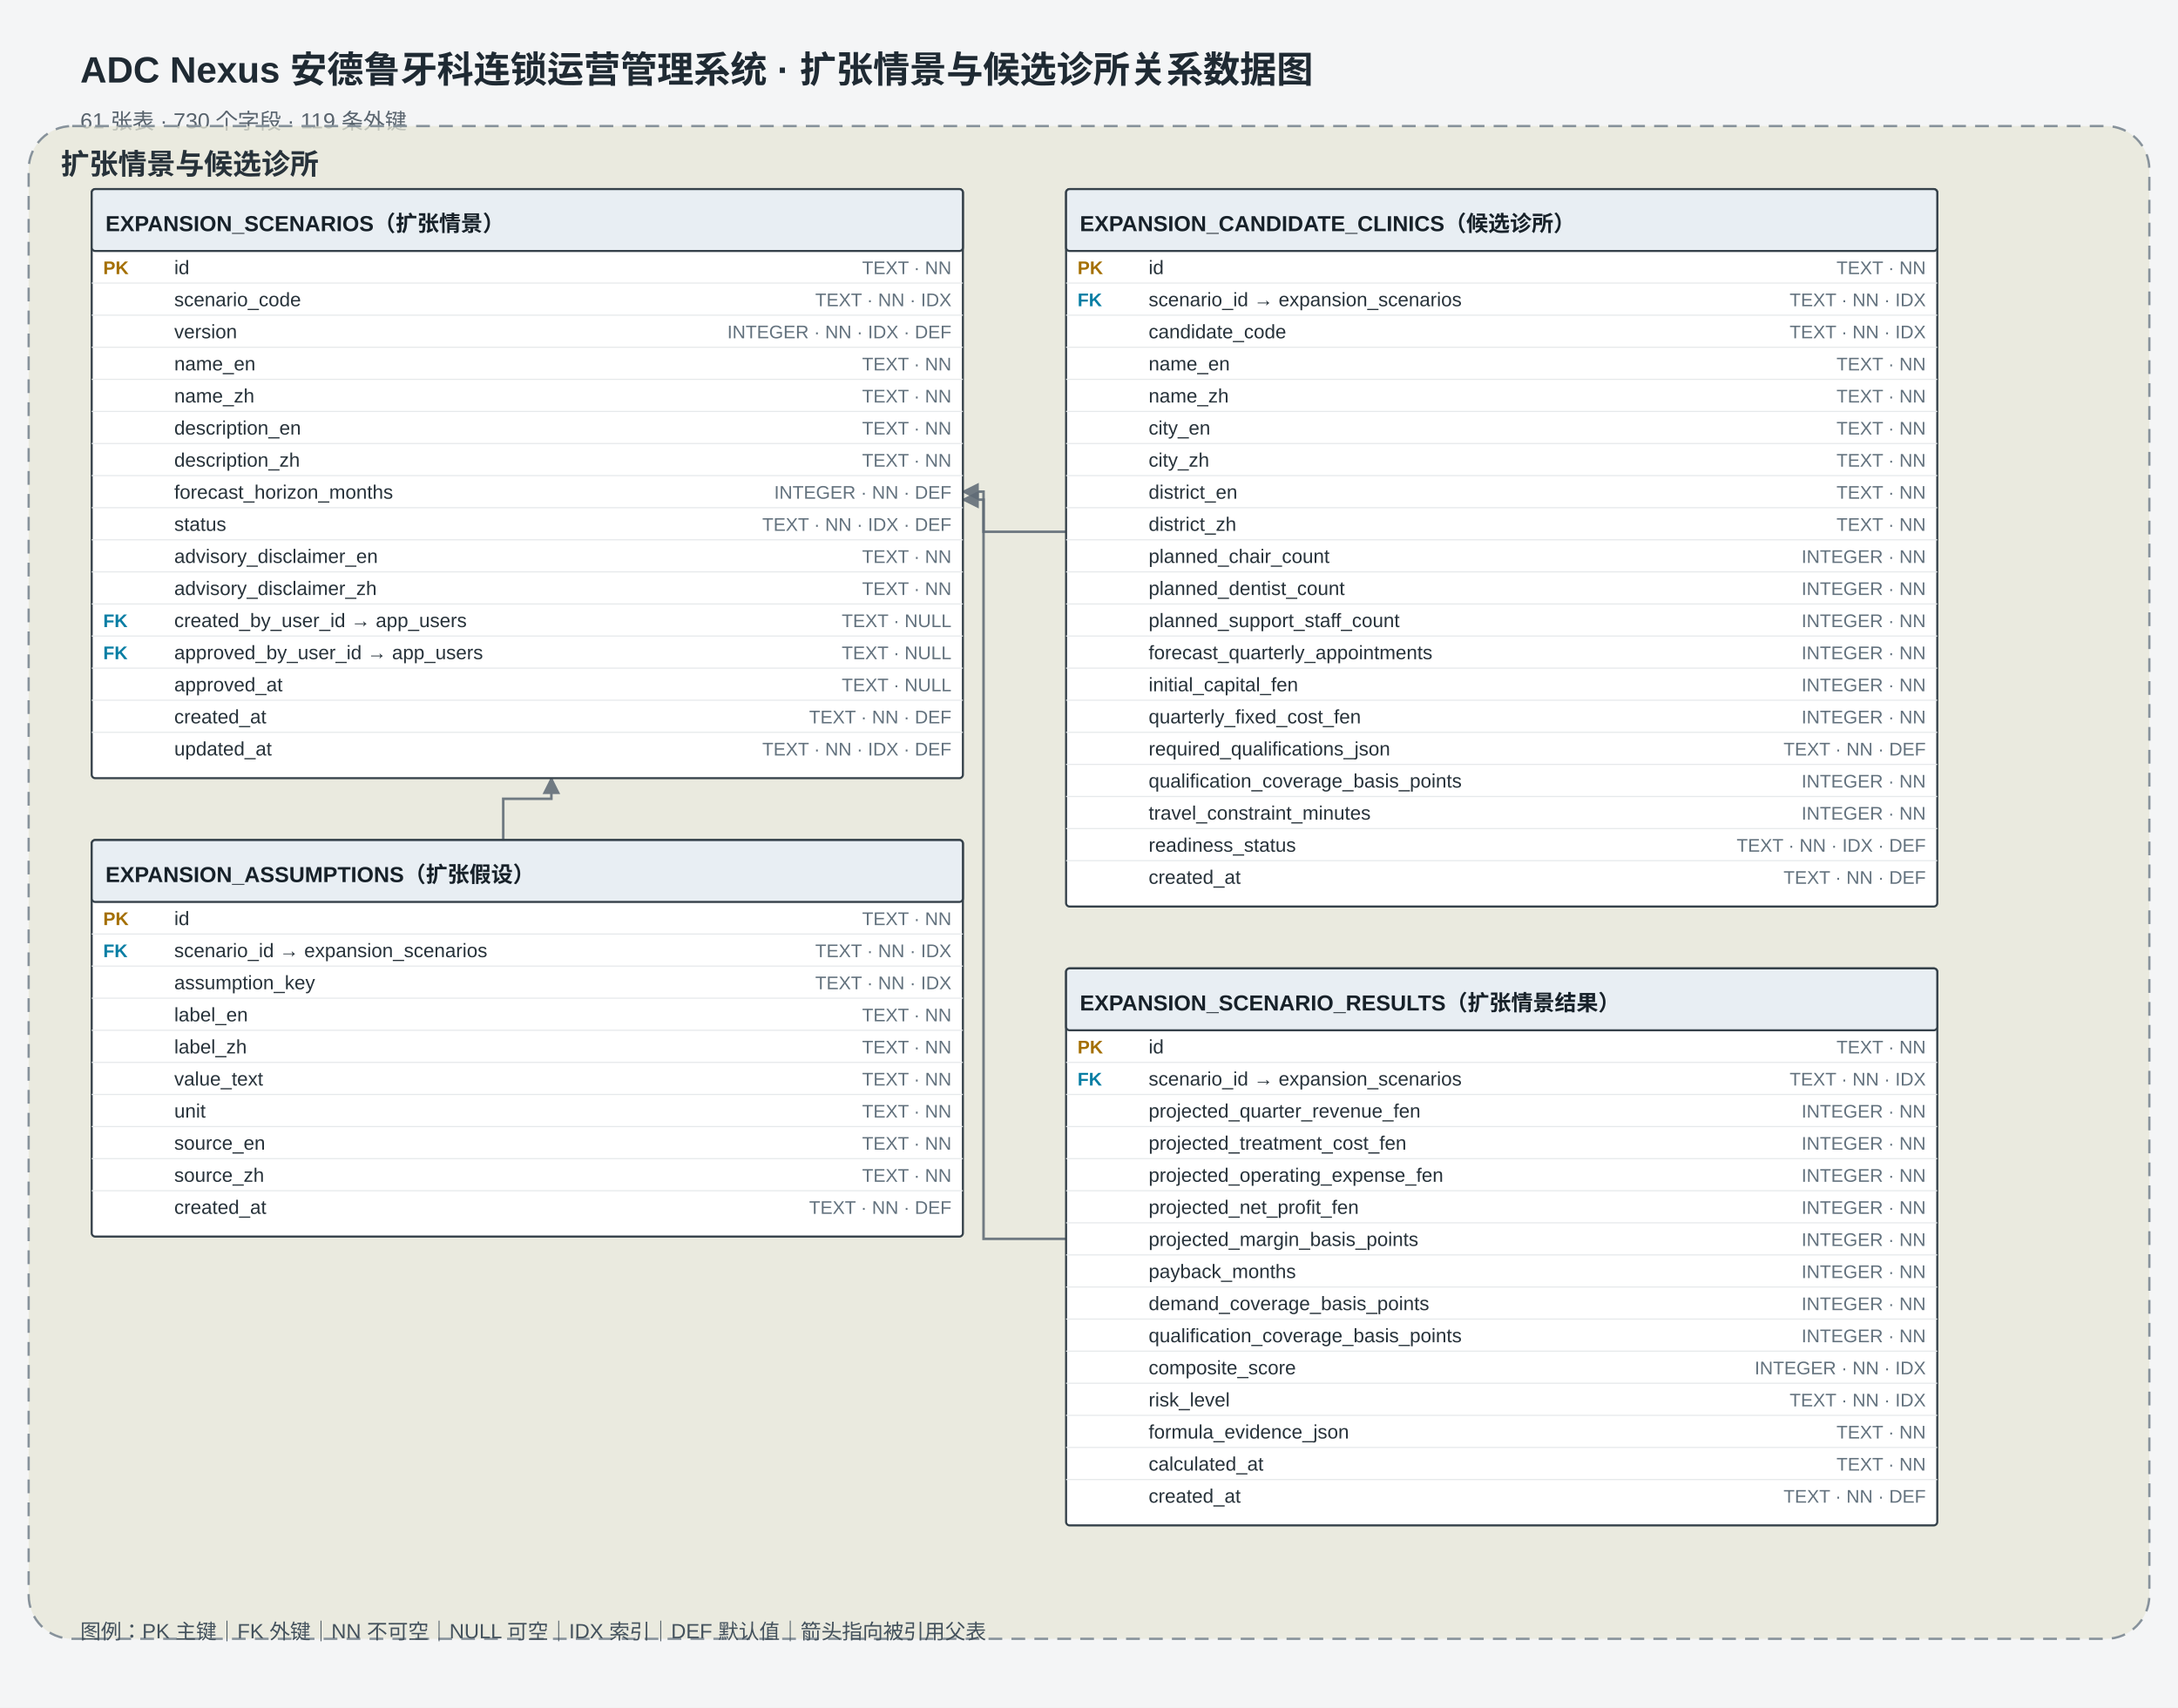
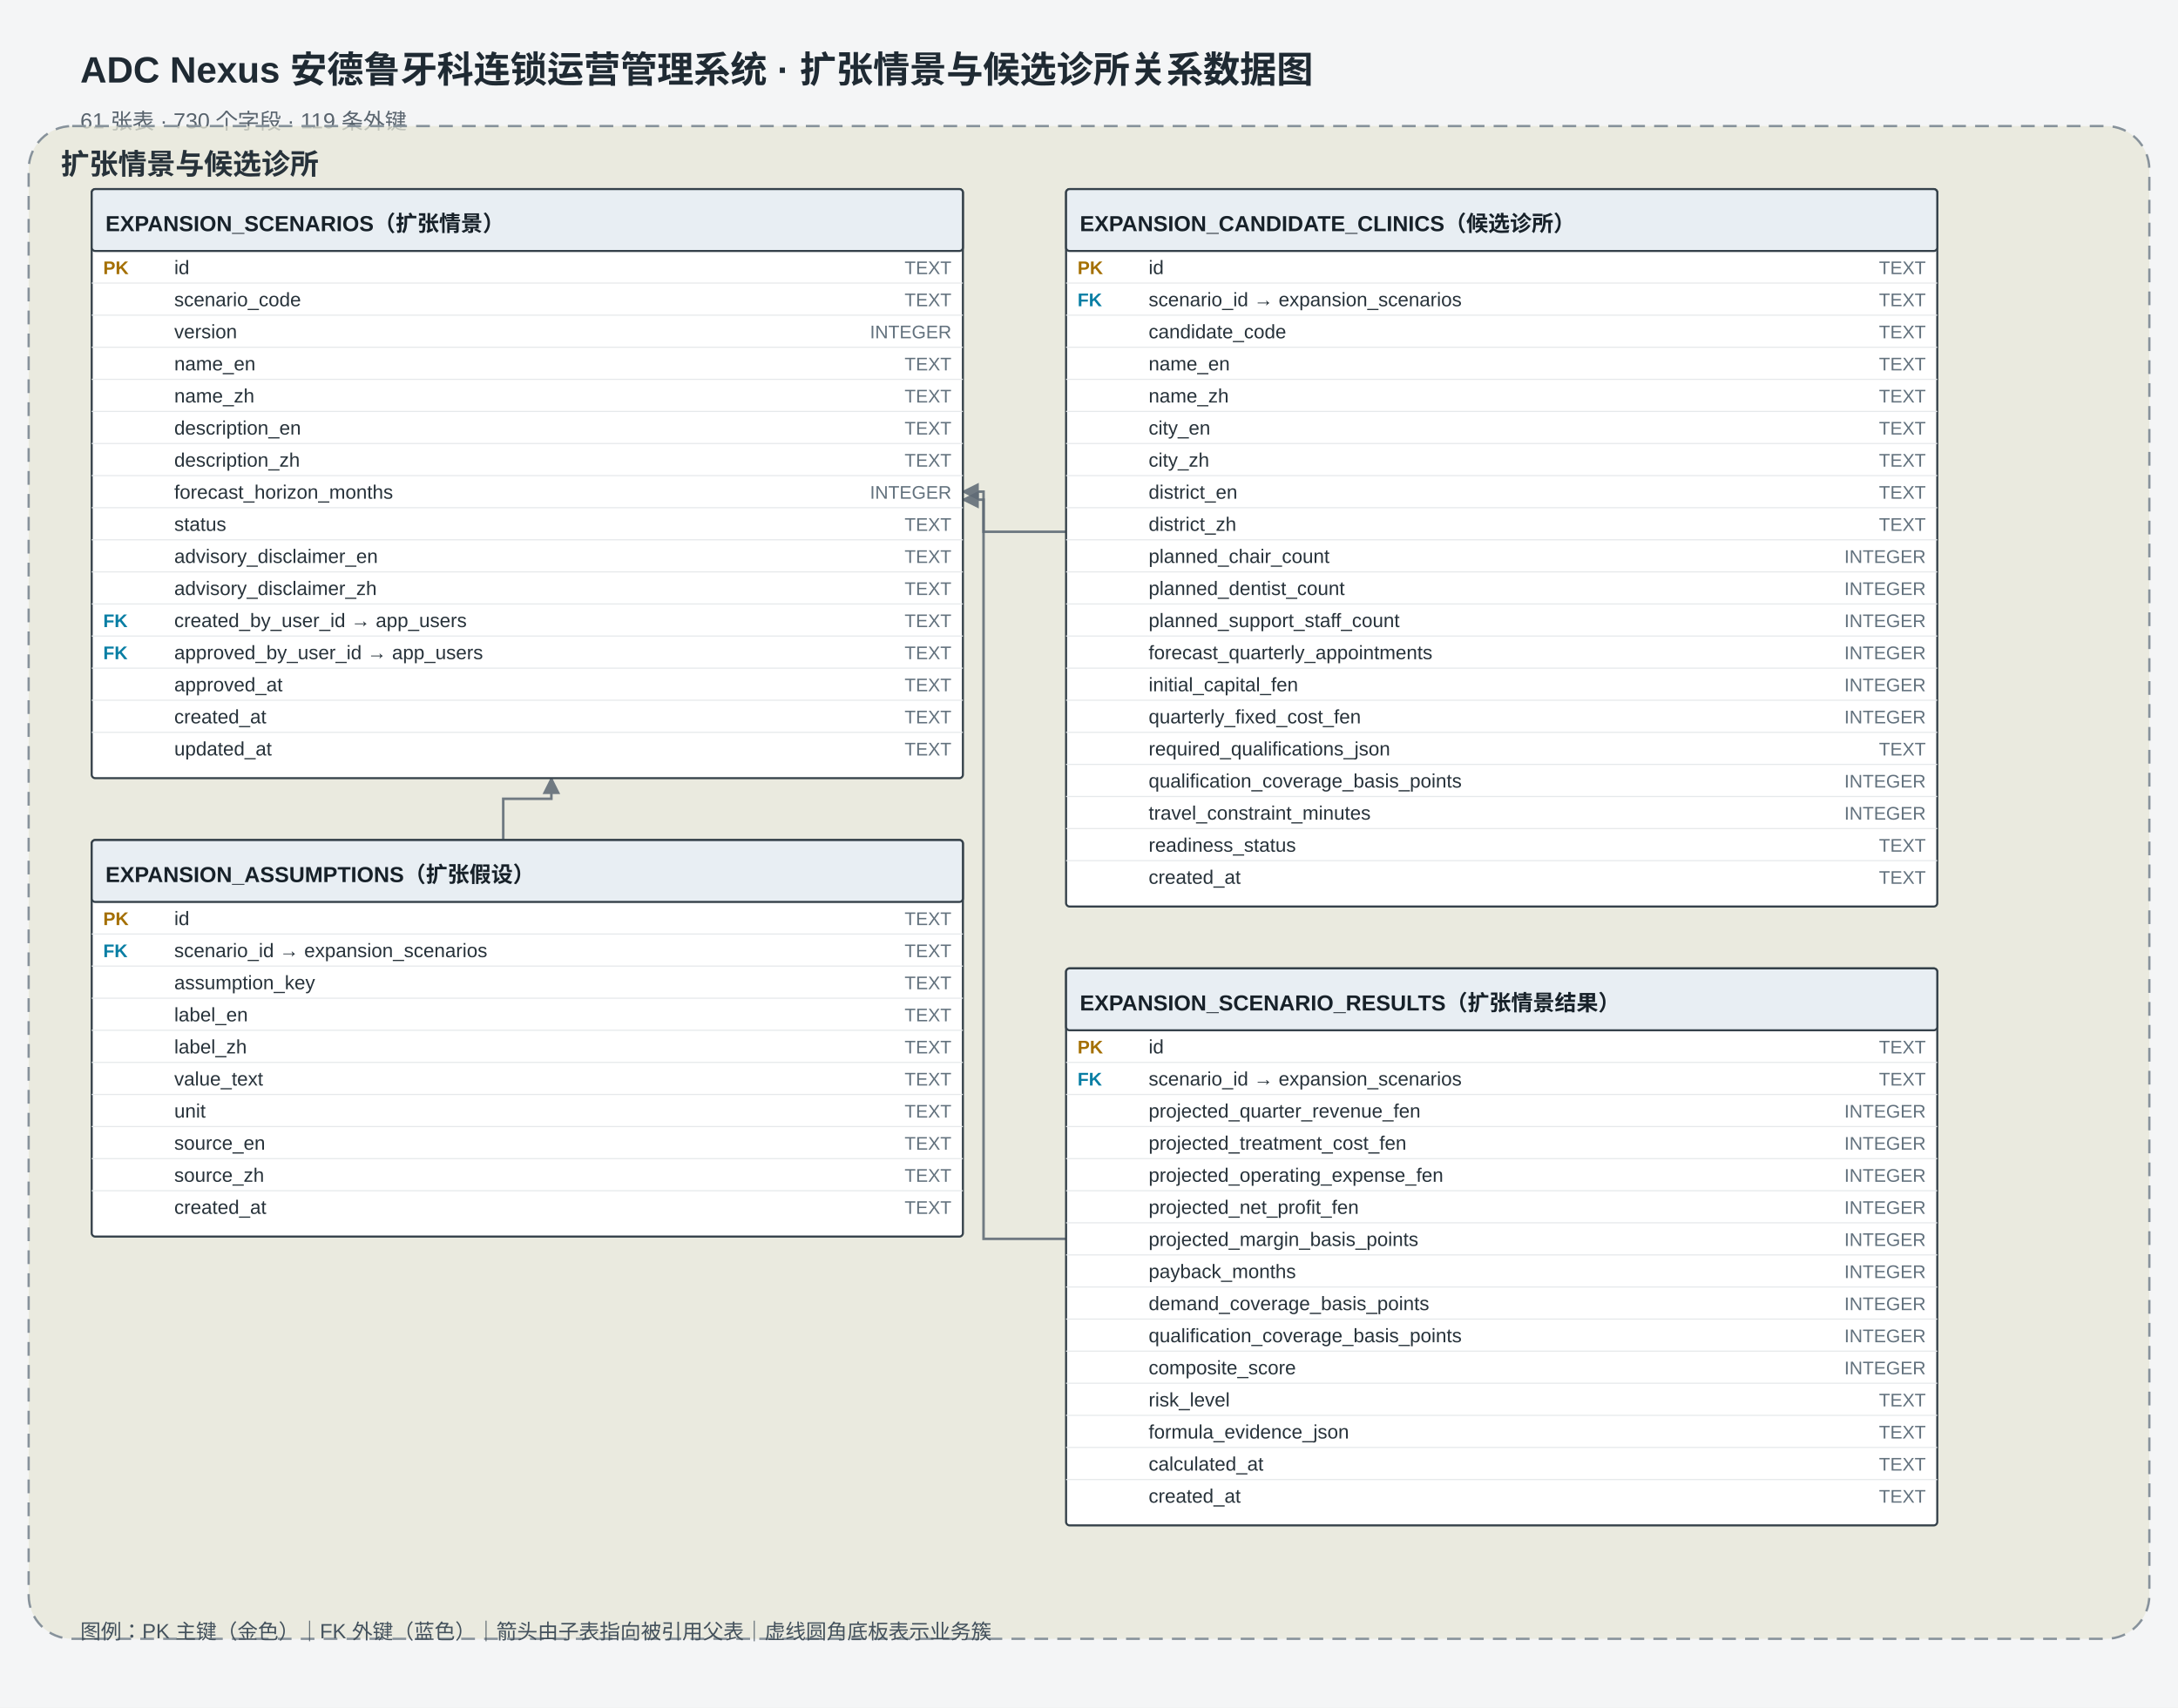
<svg xmlns="http://www.w3.org/2000/svg" width="1900px" height="1490px" viewBox="0 0 1900 1490">
  <defs>
    <marker id="arrow" viewBox="0 0 10 10" refX="9" refY="5" markerWidth="7" markerHeight="7" orient="auto-start-reverse">
      <path d="M 0 0 L 10 5 L 0 10 z" fill="#5F6B76" />
    </marker>
  </defs>
  <rect x="0" y="0" width="1900" height="1490" fill="#F4F5F6" />
  <text x="70.0" y="72.0" font-family="Arial,Microsoft YaHei,sans-serif" font-size="32" font-weight="700" fill="#1F2A33" text-anchor="start">ADC Nexus 安德鲁牙科连锁运营管理系统 · 扩张情景与候选诊所关系数据图</text>
  <text x="70.0" y="112.0" font-family="Arial,Microsoft YaHei,sans-serif" font-size="19" font-weight="400" fill="#58636D" text-anchor="start">61 张表 · 730 个字段 · 119 条外键</text>
  <rect x="25" y="110" width="1850" height="1320" rx="38" fill="#E6E6D7" fill-opacity="0.72" stroke="#87929B" stroke-width="2" stroke-dasharray="12 8" />
  <text x="53.0" y="152.0" font-family="Arial,Microsoft YaHei,sans-serif" font-size="25" font-weight="700" fill="#27323A" text-anchor="start">扩张情景与候选诊所</text>
  <polyline points="439.0,733.0 439.0,697.0 481.0,697.0 481.0,679.0" fill="none" stroke="#5F6B76" stroke-width="2.2" opacity=".88" marker-end="url(#arrow)" />
  <polyline points="930.0,464.0 858.0,464.0 858.0,436.0 840.0,436.0" fill="none" stroke="#5F6B76" stroke-width="2.2" opacity=".88" marker-end="url(#arrow)" />
  <polyline points="930.0,1081.0 858.0,1081.0 858.0,429.0 840.0,429.0" fill="none" stroke="#5F6B76" stroke-width="2.2" opacity=".88" marker-end="url(#arrow)" />
  <rect x="80" y="165" width="760" height="514" rx="3" fill="#FFFFFF" stroke="#35414A" stroke-width="1.8" />
  <rect x="80" y="165" width="760" height="54" rx="3" fill="#E8EEF3" stroke="#35414A" stroke-width="1.8" />
  <text x="92.0" y="201.7" font-family="Arial,Microsoft YaHei,sans-serif" font-size="19" font-weight="700" fill="#172129" text-anchor="start">EXPANSION_SCENARIOS（扩张情景）</text>
  <text x="90.0" y="239.2" font-family="Arial,Microsoft YaHei,sans-serif" font-size="16" font-weight="700" fill="#A46F00" text-anchor="start">PK</text>
  <text x="152.0" y="239.2" font-family="Arial,Microsoft YaHei,sans-serif" font-size="17" font-weight="400" fill="#27323A" text-anchor="start">id</text>
-   <text x="830.0" y="239.2" font-family="Arial,Microsoft YaHei,sans-serif" font-size="16" font-weight="400" fill="#62717D" text-anchor="end">TEXT · NN</text>
+   <text x="830.0" y="239.2" font-family="Arial,Microsoft YaHei,sans-serif" font-size="16" font-weight="400" fill="#62717D" text-anchor="end">TEXT</text>
  <line x1="80" y1="247" x2="840" y2="247" stroke="#E6E9EB" stroke-width="1" />
  <text x="152.0" y="267.2" font-family="Arial,Microsoft YaHei,sans-serif" font-size="17" font-weight="400" fill="#27323A" text-anchor="start">scenario_code</text>
-   <text x="830.0" y="267.2" font-family="Arial,Microsoft YaHei,sans-serif" font-size="16" font-weight="400" fill="#62717D" text-anchor="end">TEXT · NN · IDX</text>
+   <text x="830.0" y="267.2" font-family="Arial,Microsoft YaHei,sans-serif" font-size="16" font-weight="400" fill="#62717D" text-anchor="end">TEXT</text>
  <line x1="80" y1="275" x2="840" y2="275" stroke="#E6E9EB" stroke-width="1" />
  <text x="152.0" y="295.2" font-family="Arial,Microsoft YaHei,sans-serif" font-size="17" font-weight="400" fill="#27323A" text-anchor="start">version</text>
-   <text x="830.0" y="295.2" font-family="Arial,Microsoft YaHei,sans-serif" font-size="16" font-weight="400" fill="#62717D" text-anchor="end">INTEGER · NN · IDX · DEF</text>
+   <text x="830.0" y="295.2" font-family="Arial,Microsoft YaHei,sans-serif" font-size="16" font-weight="400" fill="#62717D" text-anchor="end">INTEGER</text>
  <line x1="80" y1="303" x2="840" y2="303" stroke="#E6E9EB" stroke-width="1" />
  <text x="152.0" y="323.2" font-family="Arial,Microsoft YaHei,sans-serif" font-size="17" font-weight="400" fill="#27323A" text-anchor="start">name_en</text>
-   <text x="830.0" y="323.2" font-family="Arial,Microsoft YaHei,sans-serif" font-size="16" font-weight="400" fill="#62717D" text-anchor="end">TEXT · NN</text>
+   <text x="830.0" y="323.2" font-family="Arial,Microsoft YaHei,sans-serif" font-size="16" font-weight="400" fill="#62717D" text-anchor="end">TEXT</text>
  <line x1="80" y1="331" x2="840" y2="331" stroke="#E6E9EB" stroke-width="1" />
  <text x="152.0" y="351.2" font-family="Arial,Microsoft YaHei,sans-serif" font-size="17" font-weight="400" fill="#27323A" text-anchor="start">name_zh</text>
-   <text x="830.0" y="351.2" font-family="Arial,Microsoft YaHei,sans-serif" font-size="16" font-weight="400" fill="#62717D" text-anchor="end">TEXT · NN</text>
+   <text x="830.0" y="351.2" font-family="Arial,Microsoft YaHei,sans-serif" font-size="16" font-weight="400" fill="#62717D" text-anchor="end">TEXT</text>
  <line x1="80" y1="359" x2="840" y2="359" stroke="#E6E9EB" stroke-width="1" />
  <text x="152.0" y="379.2" font-family="Arial,Microsoft YaHei,sans-serif" font-size="17" font-weight="400" fill="#27323A" text-anchor="start">description_en</text>
-   <text x="830.0" y="379.2" font-family="Arial,Microsoft YaHei,sans-serif" font-size="16" font-weight="400" fill="#62717D" text-anchor="end">TEXT · NN</text>
+   <text x="830.0" y="379.2" font-family="Arial,Microsoft YaHei,sans-serif" font-size="16" font-weight="400" fill="#62717D" text-anchor="end">TEXT</text>
  <line x1="80" y1="387" x2="840" y2="387" stroke="#E6E9EB" stroke-width="1" />
  <text x="152.0" y="407.2" font-family="Arial,Microsoft YaHei,sans-serif" font-size="17" font-weight="400" fill="#27323A" text-anchor="start">description_zh</text>
-   <text x="830.0" y="407.2" font-family="Arial,Microsoft YaHei,sans-serif" font-size="16" font-weight="400" fill="#62717D" text-anchor="end">TEXT · NN</text>
+   <text x="830.0" y="407.2" font-family="Arial,Microsoft YaHei,sans-serif" font-size="16" font-weight="400" fill="#62717D" text-anchor="end">TEXT</text>
  <line x1="80" y1="415" x2="840" y2="415" stroke="#E6E9EB" stroke-width="1" />
  <text x="152.0" y="435.2" font-family="Arial,Microsoft YaHei,sans-serif" font-size="17" font-weight="400" fill="#27323A" text-anchor="start">forecast_horizon_months</text>
-   <text x="830.0" y="435.2" font-family="Arial,Microsoft YaHei,sans-serif" font-size="16" font-weight="400" fill="#62717D" text-anchor="end">INTEGER · NN · DEF</text>
+   <text x="830.0" y="435.2" font-family="Arial,Microsoft YaHei,sans-serif" font-size="16" font-weight="400" fill="#62717D" text-anchor="end">INTEGER</text>
  <line x1="80" y1="443" x2="840" y2="443" stroke="#E6E9EB" stroke-width="1" />
  <text x="152.0" y="463.2" font-family="Arial,Microsoft YaHei,sans-serif" font-size="17" font-weight="400" fill="#27323A" text-anchor="start">status</text>
-   <text x="830.0" y="463.2" font-family="Arial,Microsoft YaHei,sans-serif" font-size="16" font-weight="400" fill="#62717D" text-anchor="end">TEXT · NN · IDX · DEF</text>
+   <text x="830.0" y="463.2" font-family="Arial,Microsoft YaHei,sans-serif" font-size="16" font-weight="400" fill="#62717D" text-anchor="end">TEXT</text>
  <line x1="80" y1="471" x2="840" y2="471" stroke="#E6E9EB" stroke-width="1" />
  <text x="152.0" y="491.2" font-family="Arial,Microsoft YaHei,sans-serif" font-size="17" font-weight="400" fill="#27323A" text-anchor="start">advisory_disclaimer_en</text>
-   <text x="830.0" y="491.2" font-family="Arial,Microsoft YaHei,sans-serif" font-size="16" font-weight="400" fill="#62717D" text-anchor="end">TEXT · NN</text>
+   <text x="830.0" y="491.2" font-family="Arial,Microsoft YaHei,sans-serif" font-size="16" font-weight="400" fill="#62717D" text-anchor="end">TEXT</text>
  <line x1="80" y1="499" x2="840" y2="499" stroke="#E6E9EB" stroke-width="1" />
  <text x="152.0" y="519.2" font-family="Arial,Microsoft YaHei,sans-serif" font-size="17" font-weight="400" fill="#27323A" text-anchor="start">advisory_disclaimer_zh</text>
-   <text x="830.0" y="519.2" font-family="Arial,Microsoft YaHei,sans-serif" font-size="16" font-weight="400" fill="#62717D" text-anchor="end">TEXT · NN</text>
+   <text x="830.0" y="519.2" font-family="Arial,Microsoft YaHei,sans-serif" font-size="16" font-weight="400" fill="#62717D" text-anchor="end">TEXT</text>
  <line x1="80" y1="527" x2="840" y2="527" stroke="#E6E9EB" stroke-width="1" />
  <text x="90.0" y="547.2" font-family="Arial,Microsoft YaHei,sans-serif" font-size="16" font-weight="700" fill="#087EA4" text-anchor="start">FK</text>
  <text x="152.0" y="547.2" font-family="Arial,Microsoft YaHei,sans-serif" font-size="17" font-weight="400" fill="#27323A" text-anchor="start">created_by_user_id → app_users</text>
-   <text x="830.0" y="547.2" font-family="Arial,Microsoft YaHei,sans-serif" font-size="16" font-weight="400" fill="#62717D" text-anchor="end">TEXT · NULL</text>
+   <text x="830.0" y="547.2" font-family="Arial,Microsoft YaHei,sans-serif" font-size="16" font-weight="400" fill="#62717D" text-anchor="end">TEXT</text>
  <line x1="80" y1="555" x2="840" y2="555" stroke="#E6E9EB" stroke-width="1" />
  <text x="90.0" y="575.2" font-family="Arial,Microsoft YaHei,sans-serif" font-size="16" font-weight="700" fill="#087EA4" text-anchor="start">FK</text>
  <text x="152.0" y="575.2" font-family="Arial,Microsoft YaHei,sans-serif" font-size="17" font-weight="400" fill="#27323A" text-anchor="start">approved_by_user_id → app_users</text>
-   <text x="830.0" y="575.2" font-family="Arial,Microsoft YaHei,sans-serif" font-size="16" font-weight="400" fill="#62717D" text-anchor="end">TEXT · NULL</text>
+   <text x="830.0" y="575.2" font-family="Arial,Microsoft YaHei,sans-serif" font-size="16" font-weight="400" fill="#62717D" text-anchor="end">TEXT</text>
  <line x1="80" y1="583" x2="840" y2="583" stroke="#E6E9EB" stroke-width="1" />
  <text x="152.0" y="603.2" font-family="Arial,Microsoft YaHei,sans-serif" font-size="17" font-weight="400" fill="#27323A" text-anchor="start">approved_at</text>
-   <text x="830.0" y="603.2" font-family="Arial,Microsoft YaHei,sans-serif" font-size="16" font-weight="400" fill="#62717D" text-anchor="end">TEXT · NULL</text>
+   <text x="830.0" y="603.2" font-family="Arial,Microsoft YaHei,sans-serif" font-size="16" font-weight="400" fill="#62717D" text-anchor="end">TEXT</text>
  <line x1="80" y1="611" x2="840" y2="611" stroke="#E6E9EB" stroke-width="1" />
  <text x="152.0" y="631.2" font-family="Arial,Microsoft YaHei,sans-serif" font-size="17" font-weight="400" fill="#27323A" text-anchor="start">created_at</text>
-   <text x="830.0" y="631.2" font-family="Arial,Microsoft YaHei,sans-serif" font-size="16" font-weight="400" fill="#62717D" text-anchor="end">TEXT · NN · DEF</text>
+   <text x="830.0" y="631.2" font-family="Arial,Microsoft YaHei,sans-serif" font-size="16" font-weight="400" fill="#62717D" text-anchor="end">TEXT</text>
  <line x1="80" y1="639" x2="840" y2="639" stroke="#E6E9EB" stroke-width="1" />
  <text x="152.0" y="659.2" font-family="Arial,Microsoft YaHei,sans-serif" font-size="17" font-weight="400" fill="#27323A" text-anchor="start">updated_at</text>
-   <text x="830.0" y="659.2" font-family="Arial,Microsoft YaHei,sans-serif" font-size="16" font-weight="400" fill="#62717D" text-anchor="end">TEXT · NN · IDX · DEF</text>
+   <text x="830.0" y="659.2" font-family="Arial,Microsoft YaHei,sans-serif" font-size="16" font-weight="400" fill="#62717D" text-anchor="end">TEXT</text>
  <rect x="930" y="165" width="760" height="626" rx="3" fill="#FFFFFF" stroke="#35414A" stroke-width="1.8" />
  <rect x="930" y="165" width="760" height="54" rx="3" fill="#E8EEF3" stroke="#35414A" stroke-width="1.8" />
  <text x="942.0" y="201.7" font-family="Arial,Microsoft YaHei,sans-serif" font-size="19" font-weight="700" fill="#172129" text-anchor="start">EXPANSION_CANDIDATE_CLINICS（候选诊所）</text>
  <text x="940.0" y="239.2" font-family="Arial,Microsoft YaHei,sans-serif" font-size="16" font-weight="700" fill="#A46F00" text-anchor="start">PK</text>
  <text x="1002.0" y="239.2" font-family="Arial,Microsoft YaHei,sans-serif" font-size="17" font-weight="400" fill="#27323A" text-anchor="start">id</text>
-   <text x="1680.0" y="239.2" font-family="Arial,Microsoft YaHei,sans-serif" font-size="16" font-weight="400" fill="#62717D" text-anchor="end">TEXT · NN</text>
+   <text x="1680.0" y="239.2" font-family="Arial,Microsoft YaHei,sans-serif" font-size="16" font-weight="400" fill="#62717D" text-anchor="end">TEXT</text>
  <line x1="930" y1="247" x2="1690" y2="247" stroke="#E6E9EB" stroke-width="1" />
  <text x="940.0" y="267.2" font-family="Arial,Microsoft YaHei,sans-serif" font-size="16" font-weight="700" fill="#087EA4" text-anchor="start">FK</text>
  <text x="1002.0" y="267.2" font-family="Arial,Microsoft YaHei,sans-serif" font-size="17" font-weight="400" fill="#27323A" text-anchor="start">scenario_id → expansion_scenarios</text>
-   <text x="1680.0" y="267.2" font-family="Arial,Microsoft YaHei,sans-serif" font-size="16" font-weight="400" fill="#62717D" text-anchor="end">TEXT · NN · IDX</text>
+   <text x="1680.0" y="267.2" font-family="Arial,Microsoft YaHei,sans-serif" font-size="16" font-weight="400" fill="#62717D" text-anchor="end">TEXT</text>
  <line x1="930" y1="275" x2="1690" y2="275" stroke="#E6E9EB" stroke-width="1" />
  <text x="1002.0" y="295.2" font-family="Arial,Microsoft YaHei,sans-serif" font-size="17" font-weight="400" fill="#27323A" text-anchor="start">candidate_code</text>
-   <text x="1680.0" y="295.2" font-family="Arial,Microsoft YaHei,sans-serif" font-size="16" font-weight="400" fill="#62717D" text-anchor="end">TEXT · NN · IDX</text>
+   <text x="1680.0" y="295.2" font-family="Arial,Microsoft YaHei,sans-serif" font-size="16" font-weight="400" fill="#62717D" text-anchor="end">TEXT</text>
  <line x1="930" y1="303" x2="1690" y2="303" stroke="#E6E9EB" stroke-width="1" />
  <text x="1002.0" y="323.2" font-family="Arial,Microsoft YaHei,sans-serif" font-size="17" font-weight="400" fill="#27323A" text-anchor="start">name_en</text>
-   <text x="1680.0" y="323.2" font-family="Arial,Microsoft YaHei,sans-serif" font-size="16" font-weight="400" fill="#62717D" text-anchor="end">TEXT · NN</text>
+   <text x="1680.0" y="323.2" font-family="Arial,Microsoft YaHei,sans-serif" font-size="16" font-weight="400" fill="#62717D" text-anchor="end">TEXT</text>
  <line x1="930" y1="331" x2="1690" y2="331" stroke="#E6E9EB" stroke-width="1" />
  <text x="1002.0" y="351.2" font-family="Arial,Microsoft YaHei,sans-serif" font-size="17" font-weight="400" fill="#27323A" text-anchor="start">name_zh</text>
-   <text x="1680.0" y="351.2" font-family="Arial,Microsoft YaHei,sans-serif" font-size="16" font-weight="400" fill="#62717D" text-anchor="end">TEXT · NN</text>
+   <text x="1680.0" y="351.2" font-family="Arial,Microsoft YaHei,sans-serif" font-size="16" font-weight="400" fill="#62717D" text-anchor="end">TEXT</text>
  <line x1="930" y1="359" x2="1690" y2="359" stroke="#E6E9EB" stroke-width="1" />
  <text x="1002.0" y="379.2" font-family="Arial,Microsoft YaHei,sans-serif" font-size="17" font-weight="400" fill="#27323A" text-anchor="start">city_en</text>
-   <text x="1680.0" y="379.2" font-family="Arial,Microsoft YaHei,sans-serif" font-size="16" font-weight="400" fill="#62717D" text-anchor="end">TEXT · NN</text>
+   <text x="1680.0" y="379.2" font-family="Arial,Microsoft YaHei,sans-serif" font-size="16" font-weight="400" fill="#62717D" text-anchor="end">TEXT</text>
  <line x1="930" y1="387" x2="1690" y2="387" stroke="#E6E9EB" stroke-width="1" />
  <text x="1002.0" y="407.2" font-family="Arial,Microsoft YaHei,sans-serif" font-size="17" font-weight="400" fill="#27323A" text-anchor="start">city_zh</text>
-   <text x="1680.0" y="407.2" font-family="Arial,Microsoft YaHei,sans-serif" font-size="16" font-weight="400" fill="#62717D" text-anchor="end">TEXT · NN</text>
+   <text x="1680.0" y="407.2" font-family="Arial,Microsoft YaHei,sans-serif" font-size="16" font-weight="400" fill="#62717D" text-anchor="end">TEXT</text>
  <line x1="930" y1="415" x2="1690" y2="415" stroke="#E6E9EB" stroke-width="1" />
  <text x="1002.0" y="435.2" font-family="Arial,Microsoft YaHei,sans-serif" font-size="17" font-weight="400" fill="#27323A" text-anchor="start">district_en</text>
-   <text x="1680.0" y="435.2" font-family="Arial,Microsoft YaHei,sans-serif" font-size="16" font-weight="400" fill="#62717D" text-anchor="end">TEXT · NN</text>
+   <text x="1680.0" y="435.2" font-family="Arial,Microsoft YaHei,sans-serif" font-size="16" font-weight="400" fill="#62717D" text-anchor="end">TEXT</text>
  <line x1="930" y1="443" x2="1690" y2="443" stroke="#E6E9EB" stroke-width="1" />
  <text x="1002.0" y="463.2" font-family="Arial,Microsoft YaHei,sans-serif" font-size="17" font-weight="400" fill="#27323A" text-anchor="start">district_zh</text>
-   <text x="1680.0" y="463.2" font-family="Arial,Microsoft YaHei,sans-serif" font-size="16" font-weight="400" fill="#62717D" text-anchor="end">TEXT · NN</text>
+   <text x="1680.0" y="463.2" font-family="Arial,Microsoft YaHei,sans-serif" font-size="16" font-weight="400" fill="#62717D" text-anchor="end">TEXT</text>
  <line x1="930" y1="471" x2="1690" y2="471" stroke="#E6E9EB" stroke-width="1" />
  <text x="1002.0" y="491.2" font-family="Arial,Microsoft YaHei,sans-serif" font-size="17" font-weight="400" fill="#27323A" text-anchor="start">planned_chair_count</text>
-   <text x="1680.0" y="491.2" font-family="Arial,Microsoft YaHei,sans-serif" font-size="16" font-weight="400" fill="#62717D" text-anchor="end">INTEGER · NN</text>
+   <text x="1680.0" y="491.2" font-family="Arial,Microsoft YaHei,sans-serif" font-size="16" font-weight="400" fill="#62717D" text-anchor="end">INTEGER</text>
  <line x1="930" y1="499" x2="1690" y2="499" stroke="#E6E9EB" stroke-width="1" />
  <text x="1002.0" y="519.2" font-family="Arial,Microsoft YaHei,sans-serif" font-size="17" font-weight="400" fill="#27323A" text-anchor="start">planned_dentist_count</text>
-   <text x="1680.0" y="519.2" font-family="Arial,Microsoft YaHei,sans-serif" font-size="16" font-weight="400" fill="#62717D" text-anchor="end">INTEGER · NN</text>
+   <text x="1680.0" y="519.2" font-family="Arial,Microsoft YaHei,sans-serif" font-size="16" font-weight="400" fill="#62717D" text-anchor="end">INTEGER</text>
  <line x1="930" y1="527" x2="1690" y2="527" stroke="#E6E9EB" stroke-width="1" />
  <text x="1002.0" y="547.2" font-family="Arial,Microsoft YaHei,sans-serif" font-size="17" font-weight="400" fill="#27323A" text-anchor="start">planned_support_staff_count</text>
-   <text x="1680.0" y="547.2" font-family="Arial,Microsoft YaHei,sans-serif" font-size="16" font-weight="400" fill="#62717D" text-anchor="end">INTEGER · NN</text>
+   <text x="1680.0" y="547.2" font-family="Arial,Microsoft YaHei,sans-serif" font-size="16" font-weight="400" fill="#62717D" text-anchor="end">INTEGER</text>
  <line x1="930" y1="555" x2="1690" y2="555" stroke="#E6E9EB" stroke-width="1" />
  <text x="1002.0" y="575.2" font-family="Arial,Microsoft YaHei,sans-serif" font-size="17" font-weight="400" fill="#27323A" text-anchor="start">forecast_quarterly_appointments</text>
-   <text x="1680.0" y="575.2" font-family="Arial,Microsoft YaHei,sans-serif" font-size="16" font-weight="400" fill="#62717D" text-anchor="end">INTEGER · NN</text>
+   <text x="1680.0" y="575.2" font-family="Arial,Microsoft YaHei,sans-serif" font-size="16" font-weight="400" fill="#62717D" text-anchor="end">INTEGER</text>
  <line x1="930" y1="583" x2="1690" y2="583" stroke="#E6E9EB" stroke-width="1" />
  <text x="1002.0" y="603.2" font-family="Arial,Microsoft YaHei,sans-serif" font-size="17" font-weight="400" fill="#27323A" text-anchor="start">initial_capital_fen</text>
-   <text x="1680.0" y="603.2" font-family="Arial,Microsoft YaHei,sans-serif" font-size="16" font-weight="400" fill="#62717D" text-anchor="end">INTEGER · NN</text>
+   <text x="1680.0" y="603.2" font-family="Arial,Microsoft YaHei,sans-serif" font-size="16" font-weight="400" fill="#62717D" text-anchor="end">INTEGER</text>
  <line x1="930" y1="611" x2="1690" y2="611" stroke="#E6E9EB" stroke-width="1" />
  <text x="1002.0" y="631.2" font-family="Arial,Microsoft YaHei,sans-serif" font-size="17" font-weight="400" fill="#27323A" text-anchor="start">quarterly_fixed_cost_fen</text>
-   <text x="1680.0" y="631.2" font-family="Arial,Microsoft YaHei,sans-serif" font-size="16" font-weight="400" fill="#62717D" text-anchor="end">INTEGER · NN</text>
+   <text x="1680.0" y="631.2" font-family="Arial,Microsoft YaHei,sans-serif" font-size="16" font-weight="400" fill="#62717D" text-anchor="end">INTEGER</text>
  <line x1="930" y1="639" x2="1690" y2="639" stroke="#E6E9EB" stroke-width="1" />
  <text x="1002.0" y="659.2" font-family="Arial,Microsoft YaHei,sans-serif" font-size="17" font-weight="400" fill="#27323A" text-anchor="start">required_qualifications_json</text>
-   <text x="1680.0" y="659.2" font-family="Arial,Microsoft YaHei,sans-serif" font-size="16" font-weight="400" fill="#62717D" text-anchor="end">TEXT · NN · DEF</text>
+   <text x="1680.0" y="659.2" font-family="Arial,Microsoft YaHei,sans-serif" font-size="16" font-weight="400" fill="#62717D" text-anchor="end">TEXT</text>
  <line x1="930" y1="667" x2="1690" y2="667" stroke="#E6E9EB" stroke-width="1" />
  <text x="1002.0" y="687.2" font-family="Arial,Microsoft YaHei,sans-serif" font-size="17" font-weight="400" fill="#27323A" text-anchor="start">qualification_coverage_basis_points</text>
-   <text x="1680.0" y="687.2" font-family="Arial,Microsoft YaHei,sans-serif" font-size="16" font-weight="400" fill="#62717D" text-anchor="end">INTEGER · NN</text>
+   <text x="1680.0" y="687.2" font-family="Arial,Microsoft YaHei,sans-serif" font-size="16" font-weight="400" fill="#62717D" text-anchor="end">INTEGER</text>
  <line x1="930" y1="695" x2="1690" y2="695" stroke="#E6E9EB" stroke-width="1" />
  <text x="1002.0" y="715.2" font-family="Arial,Microsoft YaHei,sans-serif" font-size="17" font-weight="400" fill="#27323A" text-anchor="start">travel_constraint_minutes</text>
-   <text x="1680.0" y="715.2" font-family="Arial,Microsoft YaHei,sans-serif" font-size="16" font-weight="400" fill="#62717D" text-anchor="end">INTEGER · NN</text>
+   <text x="1680.0" y="715.2" font-family="Arial,Microsoft YaHei,sans-serif" font-size="16" font-weight="400" fill="#62717D" text-anchor="end">INTEGER</text>
  <line x1="930" y1="723" x2="1690" y2="723" stroke="#E6E9EB" stroke-width="1" />
  <text x="1002.0" y="743.2" font-family="Arial,Microsoft YaHei,sans-serif" font-size="17" font-weight="400" fill="#27323A" text-anchor="start">readiness_status</text>
-   <text x="1680.0" y="743.2" font-family="Arial,Microsoft YaHei,sans-serif" font-size="16" font-weight="400" fill="#62717D" text-anchor="end">TEXT · NN · IDX · DEF</text>
+   <text x="1680.0" y="743.2" font-family="Arial,Microsoft YaHei,sans-serif" font-size="16" font-weight="400" fill="#62717D" text-anchor="end">TEXT</text>
  <line x1="930" y1="751" x2="1690" y2="751" stroke="#E6E9EB" stroke-width="1" />
  <text x="1002.0" y="771.2" font-family="Arial,Microsoft YaHei,sans-serif" font-size="17" font-weight="400" fill="#27323A" text-anchor="start">created_at</text>
-   <text x="1680.0" y="771.2" font-family="Arial,Microsoft YaHei,sans-serif" font-size="16" font-weight="400" fill="#62717D" text-anchor="end">TEXT · NN · DEF</text>
+   <text x="1680.0" y="771.2" font-family="Arial,Microsoft YaHei,sans-serif" font-size="16" font-weight="400" fill="#62717D" text-anchor="end">TEXT</text>
  <rect x="80" y="733" width="760" height="346" rx="3" fill="#FFFFFF" stroke="#35414A" stroke-width="1.8" />
  <rect x="80" y="733" width="760" height="54" rx="3" fill="#E8EEF3" stroke="#35414A" stroke-width="1.8" />
  <text x="92.0" y="769.7" font-family="Arial,Microsoft YaHei,sans-serif" font-size="19" font-weight="700" fill="#172129" text-anchor="start">EXPANSION_ASSUMPTIONS（扩张假设）</text>
  <text x="90.0" y="807.2" font-family="Arial,Microsoft YaHei,sans-serif" font-size="16" font-weight="700" fill="#A46F00" text-anchor="start">PK</text>
  <text x="152.0" y="807.2" font-family="Arial,Microsoft YaHei,sans-serif" font-size="17" font-weight="400" fill="#27323A" text-anchor="start">id</text>
-   <text x="830.0" y="807.2" font-family="Arial,Microsoft YaHei,sans-serif" font-size="16" font-weight="400" fill="#62717D" text-anchor="end">TEXT · NN</text>
+   <text x="830.0" y="807.2" font-family="Arial,Microsoft YaHei,sans-serif" font-size="16" font-weight="400" fill="#62717D" text-anchor="end">TEXT</text>
  <line x1="80" y1="815" x2="840" y2="815" stroke="#E6E9EB" stroke-width="1" />
  <text x="90.0" y="835.2" font-family="Arial,Microsoft YaHei,sans-serif" font-size="16" font-weight="700" fill="#087EA4" text-anchor="start">FK</text>
  <text x="152.0" y="835.2" font-family="Arial,Microsoft YaHei,sans-serif" font-size="17" font-weight="400" fill="#27323A" text-anchor="start">scenario_id → expansion_scenarios</text>
-   <text x="830.0" y="835.2" font-family="Arial,Microsoft YaHei,sans-serif" font-size="16" font-weight="400" fill="#62717D" text-anchor="end">TEXT · NN · IDX</text>
+   <text x="830.0" y="835.2" font-family="Arial,Microsoft YaHei,sans-serif" font-size="16" font-weight="400" fill="#62717D" text-anchor="end">TEXT</text>
  <line x1="80" y1="843" x2="840" y2="843" stroke="#E6E9EB" stroke-width="1" />
  <text x="152.0" y="863.2" font-family="Arial,Microsoft YaHei,sans-serif" font-size="17" font-weight="400" fill="#27323A" text-anchor="start">assumption_key</text>
-   <text x="830.0" y="863.2" font-family="Arial,Microsoft YaHei,sans-serif" font-size="16" font-weight="400" fill="#62717D" text-anchor="end">TEXT · NN · IDX</text>
+   <text x="830.0" y="863.2" font-family="Arial,Microsoft YaHei,sans-serif" font-size="16" font-weight="400" fill="#62717D" text-anchor="end">TEXT</text>
  <line x1="80" y1="871" x2="840" y2="871" stroke="#E6E9EB" stroke-width="1" />
  <text x="152.0" y="891.2" font-family="Arial,Microsoft YaHei,sans-serif" font-size="17" font-weight="400" fill="#27323A" text-anchor="start">label_en</text>
-   <text x="830.0" y="891.2" font-family="Arial,Microsoft YaHei,sans-serif" font-size="16" font-weight="400" fill="#62717D" text-anchor="end">TEXT · NN</text>
+   <text x="830.0" y="891.2" font-family="Arial,Microsoft YaHei,sans-serif" font-size="16" font-weight="400" fill="#62717D" text-anchor="end">TEXT</text>
  <line x1="80" y1="899" x2="840" y2="899" stroke="#E6E9EB" stroke-width="1" />
  <text x="152.0" y="919.2" font-family="Arial,Microsoft YaHei,sans-serif" font-size="17" font-weight="400" fill="#27323A" text-anchor="start">label_zh</text>
-   <text x="830.0" y="919.2" font-family="Arial,Microsoft YaHei,sans-serif" font-size="16" font-weight="400" fill="#62717D" text-anchor="end">TEXT · NN</text>
+   <text x="830.0" y="919.2" font-family="Arial,Microsoft YaHei,sans-serif" font-size="16" font-weight="400" fill="#62717D" text-anchor="end">TEXT</text>
  <line x1="80" y1="927" x2="840" y2="927" stroke="#E6E9EB" stroke-width="1" />
  <text x="152.0" y="947.2" font-family="Arial,Microsoft YaHei,sans-serif" font-size="17" font-weight="400" fill="#27323A" text-anchor="start">value_text</text>
-   <text x="830.0" y="947.2" font-family="Arial,Microsoft YaHei,sans-serif" font-size="16" font-weight="400" fill="#62717D" text-anchor="end">TEXT · NN</text>
+   <text x="830.0" y="947.2" font-family="Arial,Microsoft YaHei,sans-serif" font-size="16" font-weight="400" fill="#62717D" text-anchor="end">TEXT</text>
  <line x1="80" y1="955" x2="840" y2="955" stroke="#E6E9EB" stroke-width="1" />
  <text x="152.0" y="975.2" font-family="Arial,Microsoft YaHei,sans-serif" font-size="17" font-weight="400" fill="#27323A" text-anchor="start">unit</text>
-   <text x="830.0" y="975.2" font-family="Arial,Microsoft YaHei,sans-serif" font-size="16" font-weight="400" fill="#62717D" text-anchor="end">TEXT · NN</text>
+   <text x="830.0" y="975.2" font-family="Arial,Microsoft YaHei,sans-serif" font-size="16" font-weight="400" fill="#62717D" text-anchor="end">TEXT</text>
  <line x1="80" y1="983" x2="840" y2="983" stroke="#E6E9EB" stroke-width="1" />
  <text x="152.0" y="1003.2" font-family="Arial,Microsoft YaHei,sans-serif" font-size="17" font-weight="400" fill="#27323A" text-anchor="start">source_en</text>
-   <text x="830.0" y="1003.2" font-family="Arial,Microsoft YaHei,sans-serif" font-size="16" font-weight="400" fill="#62717D" text-anchor="end">TEXT · NN</text>
+   <text x="830.0" y="1003.2" font-family="Arial,Microsoft YaHei,sans-serif" font-size="16" font-weight="400" fill="#62717D" text-anchor="end">TEXT</text>
  <line x1="80" y1="1011" x2="840" y2="1011" stroke="#E6E9EB" stroke-width="1" />
  <text x="152.0" y="1031.2" font-family="Arial,Microsoft YaHei,sans-serif" font-size="17" font-weight="400" fill="#27323A" text-anchor="start">source_zh</text>
-   <text x="830.0" y="1031.2" font-family="Arial,Microsoft YaHei,sans-serif" font-size="16" font-weight="400" fill="#62717D" text-anchor="end">TEXT · NN</text>
+   <text x="830.0" y="1031.2" font-family="Arial,Microsoft YaHei,sans-serif" font-size="16" font-weight="400" fill="#62717D" text-anchor="end">TEXT</text>
  <line x1="80" y1="1039" x2="840" y2="1039" stroke="#E6E9EB" stroke-width="1" />
  <text x="152.0" y="1059.2" font-family="Arial,Microsoft YaHei,sans-serif" font-size="17" font-weight="400" fill="#27323A" text-anchor="start">created_at</text>
-   <text x="830.0" y="1059.2" font-family="Arial,Microsoft YaHei,sans-serif" font-size="16" font-weight="400" fill="#62717D" text-anchor="end">TEXT · NN · DEF</text>
+   <text x="830.0" y="1059.2" font-family="Arial,Microsoft YaHei,sans-serif" font-size="16" font-weight="400" fill="#62717D" text-anchor="end">TEXT</text>
  <rect x="930" y="845" width="760" height="486" rx="3" fill="#FFFFFF" stroke="#35414A" stroke-width="1.8" />
  <rect x="930" y="845" width="760" height="54" rx="3" fill="#E8EEF3" stroke="#35414A" stroke-width="1.8" />
  <text x="942.0" y="881.7" font-family="Arial,Microsoft YaHei,sans-serif" font-size="19" font-weight="700" fill="#172129" text-anchor="start">EXPANSION_SCENARIO_RESULTS（扩张情景结果）</text>
  <text x="940.0" y="919.2" font-family="Arial,Microsoft YaHei,sans-serif" font-size="16" font-weight="700" fill="#A46F00" text-anchor="start">PK</text>
  <text x="1002.0" y="919.2" font-family="Arial,Microsoft YaHei,sans-serif" font-size="17" font-weight="400" fill="#27323A" text-anchor="start">id</text>
-   <text x="1680.0" y="919.2" font-family="Arial,Microsoft YaHei,sans-serif" font-size="16" font-weight="400" fill="#62717D" text-anchor="end">TEXT · NN</text>
+   <text x="1680.0" y="919.2" font-family="Arial,Microsoft YaHei,sans-serif" font-size="16" font-weight="400" fill="#62717D" text-anchor="end">TEXT</text>
  <line x1="930" y1="927" x2="1690" y2="927" stroke="#E6E9EB" stroke-width="1" />
  <text x="940.0" y="947.2" font-family="Arial,Microsoft YaHei,sans-serif" font-size="16" font-weight="700" fill="#087EA4" text-anchor="start">FK</text>
  <text x="1002.0" y="947.2" font-family="Arial,Microsoft YaHei,sans-serif" font-size="17" font-weight="400" fill="#27323A" text-anchor="start">scenario_id → expansion_scenarios</text>
-   <text x="1680.0" y="947.2" font-family="Arial,Microsoft YaHei,sans-serif" font-size="16" font-weight="400" fill="#62717D" text-anchor="end">TEXT · NN · IDX</text>
+   <text x="1680.0" y="947.2" font-family="Arial,Microsoft YaHei,sans-serif" font-size="16" font-weight="400" fill="#62717D" text-anchor="end">TEXT</text>
  <line x1="930" y1="955" x2="1690" y2="955" stroke="#E6E9EB" stroke-width="1" />
  <text x="1002.0" y="975.2" font-family="Arial,Microsoft YaHei,sans-serif" font-size="17" font-weight="400" fill="#27323A" text-anchor="start">projected_quarter_revenue_fen</text>
-   <text x="1680.0" y="975.2" font-family="Arial,Microsoft YaHei,sans-serif" font-size="16" font-weight="400" fill="#62717D" text-anchor="end">INTEGER · NN</text>
+   <text x="1680.0" y="975.2" font-family="Arial,Microsoft YaHei,sans-serif" font-size="16" font-weight="400" fill="#62717D" text-anchor="end">INTEGER</text>
  <line x1="930" y1="983" x2="1690" y2="983" stroke="#E6E9EB" stroke-width="1" />
  <text x="1002.0" y="1003.2" font-family="Arial,Microsoft YaHei,sans-serif" font-size="17" font-weight="400" fill="#27323A" text-anchor="start">projected_treatment_cost_fen</text>
-   <text x="1680.0" y="1003.2" font-family="Arial,Microsoft YaHei,sans-serif" font-size="16" font-weight="400" fill="#62717D" text-anchor="end">INTEGER · NN</text>
+   <text x="1680.0" y="1003.2" font-family="Arial,Microsoft YaHei,sans-serif" font-size="16" font-weight="400" fill="#62717D" text-anchor="end">INTEGER</text>
  <line x1="930" y1="1011" x2="1690" y2="1011" stroke="#E6E9EB" stroke-width="1" />
  <text x="1002.0" y="1031.2" font-family="Arial,Microsoft YaHei,sans-serif" font-size="17" font-weight="400" fill="#27323A" text-anchor="start">projected_operating_expense_fen</text>
-   <text x="1680.0" y="1031.2" font-family="Arial,Microsoft YaHei,sans-serif" font-size="16" font-weight="400" fill="#62717D" text-anchor="end">INTEGER · NN</text>
+   <text x="1680.0" y="1031.2" font-family="Arial,Microsoft YaHei,sans-serif" font-size="16" font-weight="400" fill="#62717D" text-anchor="end">INTEGER</text>
  <line x1="930" y1="1039" x2="1690" y2="1039" stroke="#E6E9EB" stroke-width="1" />
  <text x="1002.0" y="1059.2" font-family="Arial,Microsoft YaHei,sans-serif" font-size="17" font-weight="400" fill="#27323A" text-anchor="start">projected_net_profit_fen</text>
-   <text x="1680.0" y="1059.2" font-family="Arial,Microsoft YaHei,sans-serif" font-size="16" font-weight="400" fill="#62717D" text-anchor="end">INTEGER · NN</text>
+   <text x="1680.0" y="1059.2" font-family="Arial,Microsoft YaHei,sans-serif" font-size="16" font-weight="400" fill="#62717D" text-anchor="end">INTEGER</text>
  <line x1="930" y1="1067" x2="1690" y2="1067" stroke="#E6E9EB" stroke-width="1" />
  <text x="1002.0" y="1087.2" font-family="Arial,Microsoft YaHei,sans-serif" font-size="17" font-weight="400" fill="#27323A" text-anchor="start">projected_margin_basis_points</text>
-   <text x="1680.0" y="1087.2" font-family="Arial,Microsoft YaHei,sans-serif" font-size="16" font-weight="400" fill="#62717D" text-anchor="end">INTEGER · NN</text>
+   <text x="1680.0" y="1087.2" font-family="Arial,Microsoft YaHei,sans-serif" font-size="16" font-weight="400" fill="#62717D" text-anchor="end">INTEGER</text>
  <line x1="930" y1="1095" x2="1690" y2="1095" stroke="#E6E9EB" stroke-width="1" />
  <text x="1002.0" y="1115.2" font-family="Arial,Microsoft YaHei,sans-serif" font-size="17" font-weight="400" fill="#27323A" text-anchor="start">payback_months</text>
-   <text x="1680.0" y="1115.2" font-family="Arial,Microsoft YaHei,sans-serif" font-size="16" font-weight="400" fill="#62717D" text-anchor="end">INTEGER · NN</text>
+   <text x="1680.0" y="1115.2" font-family="Arial,Microsoft YaHei,sans-serif" font-size="16" font-weight="400" fill="#62717D" text-anchor="end">INTEGER</text>
  <line x1="930" y1="1123" x2="1690" y2="1123" stroke="#E6E9EB" stroke-width="1" />
  <text x="1002.0" y="1143.2" font-family="Arial,Microsoft YaHei,sans-serif" font-size="17" font-weight="400" fill="#27323A" text-anchor="start">demand_coverage_basis_points</text>
-   <text x="1680.0" y="1143.2" font-family="Arial,Microsoft YaHei,sans-serif" font-size="16" font-weight="400" fill="#62717D" text-anchor="end">INTEGER · NN</text>
+   <text x="1680.0" y="1143.2" font-family="Arial,Microsoft YaHei,sans-serif" font-size="16" font-weight="400" fill="#62717D" text-anchor="end">INTEGER</text>
  <line x1="930" y1="1151" x2="1690" y2="1151" stroke="#E6E9EB" stroke-width="1" />
  <text x="1002.0" y="1171.2" font-family="Arial,Microsoft YaHei,sans-serif" font-size="17" font-weight="400" fill="#27323A" text-anchor="start">qualification_coverage_basis_points</text>
-   <text x="1680.0" y="1171.2" font-family="Arial,Microsoft YaHei,sans-serif" font-size="16" font-weight="400" fill="#62717D" text-anchor="end">INTEGER · NN</text>
+   <text x="1680.0" y="1171.2" font-family="Arial,Microsoft YaHei,sans-serif" font-size="16" font-weight="400" fill="#62717D" text-anchor="end">INTEGER</text>
  <line x1="930" y1="1179" x2="1690" y2="1179" stroke="#E6E9EB" stroke-width="1" />
  <text x="1002.0" y="1199.2" font-family="Arial,Microsoft YaHei,sans-serif" font-size="17" font-weight="400" fill="#27323A" text-anchor="start">composite_score</text>
-   <text x="1680.0" y="1199.2" font-family="Arial,Microsoft YaHei,sans-serif" font-size="16" font-weight="400" fill="#62717D" text-anchor="end">INTEGER · NN · IDX</text>
+   <text x="1680.0" y="1199.2" font-family="Arial,Microsoft YaHei,sans-serif" font-size="16" font-weight="400" fill="#62717D" text-anchor="end">INTEGER</text>
  <line x1="930" y1="1207" x2="1690" y2="1207" stroke="#E6E9EB" stroke-width="1" />
  <text x="1002.0" y="1227.2" font-family="Arial,Microsoft YaHei,sans-serif" font-size="17" font-weight="400" fill="#27323A" text-anchor="start">risk_level</text>
-   <text x="1680.0" y="1227.2" font-family="Arial,Microsoft YaHei,sans-serif" font-size="16" font-weight="400" fill="#62717D" text-anchor="end">TEXT · NN · IDX</text>
+   <text x="1680.0" y="1227.2" font-family="Arial,Microsoft YaHei,sans-serif" font-size="16" font-weight="400" fill="#62717D" text-anchor="end">TEXT</text>
  <line x1="930" y1="1235" x2="1690" y2="1235" stroke="#E6E9EB" stroke-width="1" />
  <text x="1002.0" y="1255.2" font-family="Arial,Microsoft YaHei,sans-serif" font-size="17" font-weight="400" fill="#27323A" text-anchor="start">formula_evidence_json</text>
-   <text x="1680.0" y="1255.2" font-family="Arial,Microsoft YaHei,sans-serif" font-size="16" font-weight="400" fill="#62717D" text-anchor="end">TEXT · NN</text>
+   <text x="1680.0" y="1255.2" font-family="Arial,Microsoft YaHei,sans-serif" font-size="16" font-weight="400" fill="#62717D" text-anchor="end">TEXT</text>
  <line x1="930" y1="1263" x2="1690" y2="1263" stroke="#E6E9EB" stroke-width="1" />
  <text x="1002.0" y="1283.2" font-family="Arial,Microsoft YaHei,sans-serif" font-size="17" font-weight="400" fill="#27323A" text-anchor="start">calculated_at</text>
-   <text x="1680.0" y="1283.2" font-family="Arial,Microsoft YaHei,sans-serif" font-size="16" font-weight="400" fill="#62717D" text-anchor="end">TEXT · NN</text>
+   <text x="1680.0" y="1283.2" font-family="Arial,Microsoft YaHei,sans-serif" font-size="16" font-weight="400" fill="#62717D" text-anchor="end">TEXT</text>
  <line x1="930" y1="1291" x2="1690" y2="1291" stroke="#E6E9EB" stroke-width="1" />
  <text x="1002.0" y="1311.2" font-family="Arial,Microsoft YaHei,sans-serif" font-size="17" font-weight="400" fill="#27323A" text-anchor="start">created_at</text>
-   <text x="1680.0" y="1311.2" font-family="Arial,Microsoft YaHei,sans-serif" font-size="16" font-weight="400" fill="#62717D" text-anchor="end">TEXT · NN · DEF</text>
-   <text x="70.0" y="1430.0" font-family="Arial,Microsoft YaHei,sans-serif" font-size="18" font-weight="400" fill="#43515C" text-anchor="start">图例：PK 主键｜FK 外键｜NN 不可空｜NULL 可空｜IDX 索引｜DEF 默认值｜箭头指向被引用父表</text>
+   <text x="1680.0" y="1311.2" font-family="Arial,Microsoft YaHei,sans-serif" font-size="16" font-weight="400" fill="#62717D" text-anchor="end">TEXT</text>
+   <text x="70.0" y="1430.0" font-family="Arial,Microsoft YaHei,sans-serif" font-size="18" font-weight="400" fill="#43515C" text-anchor="start">图例：PK 主键（金色）｜FK 外键（蓝色）｜箭头由子表指向被引用父表｜虚线圆角底板表示业务簇</text>
</svg>
